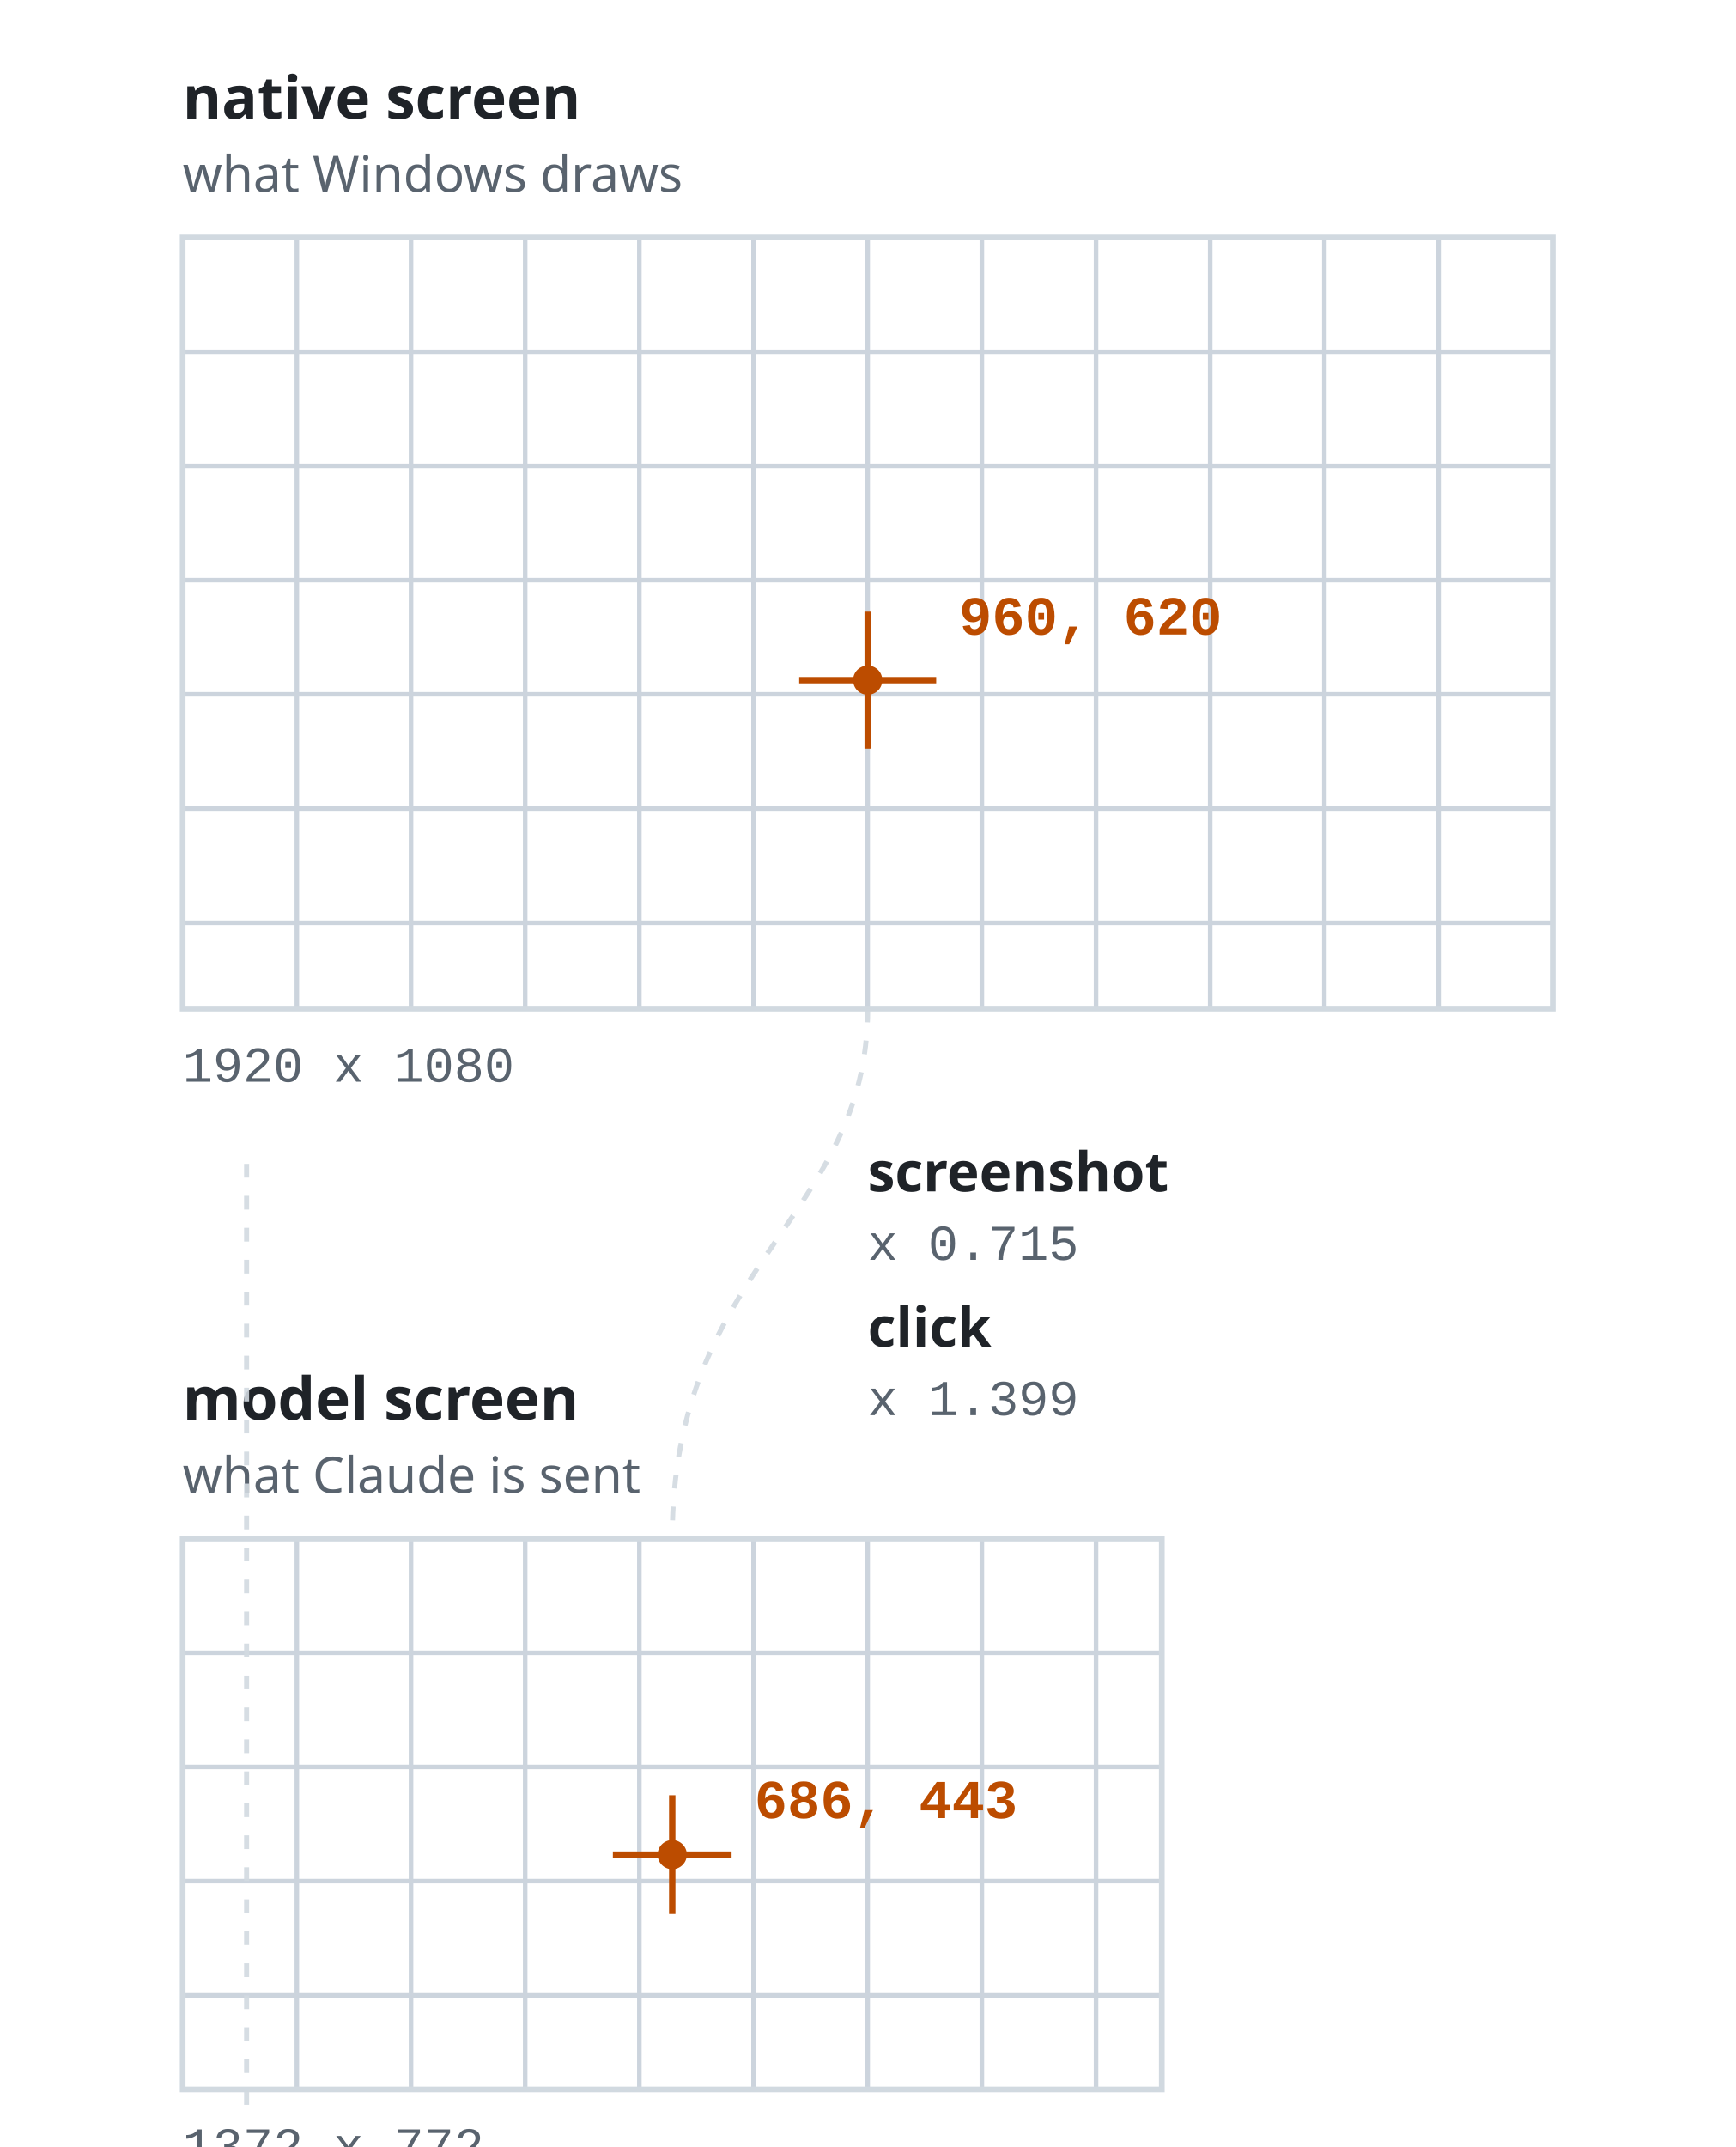
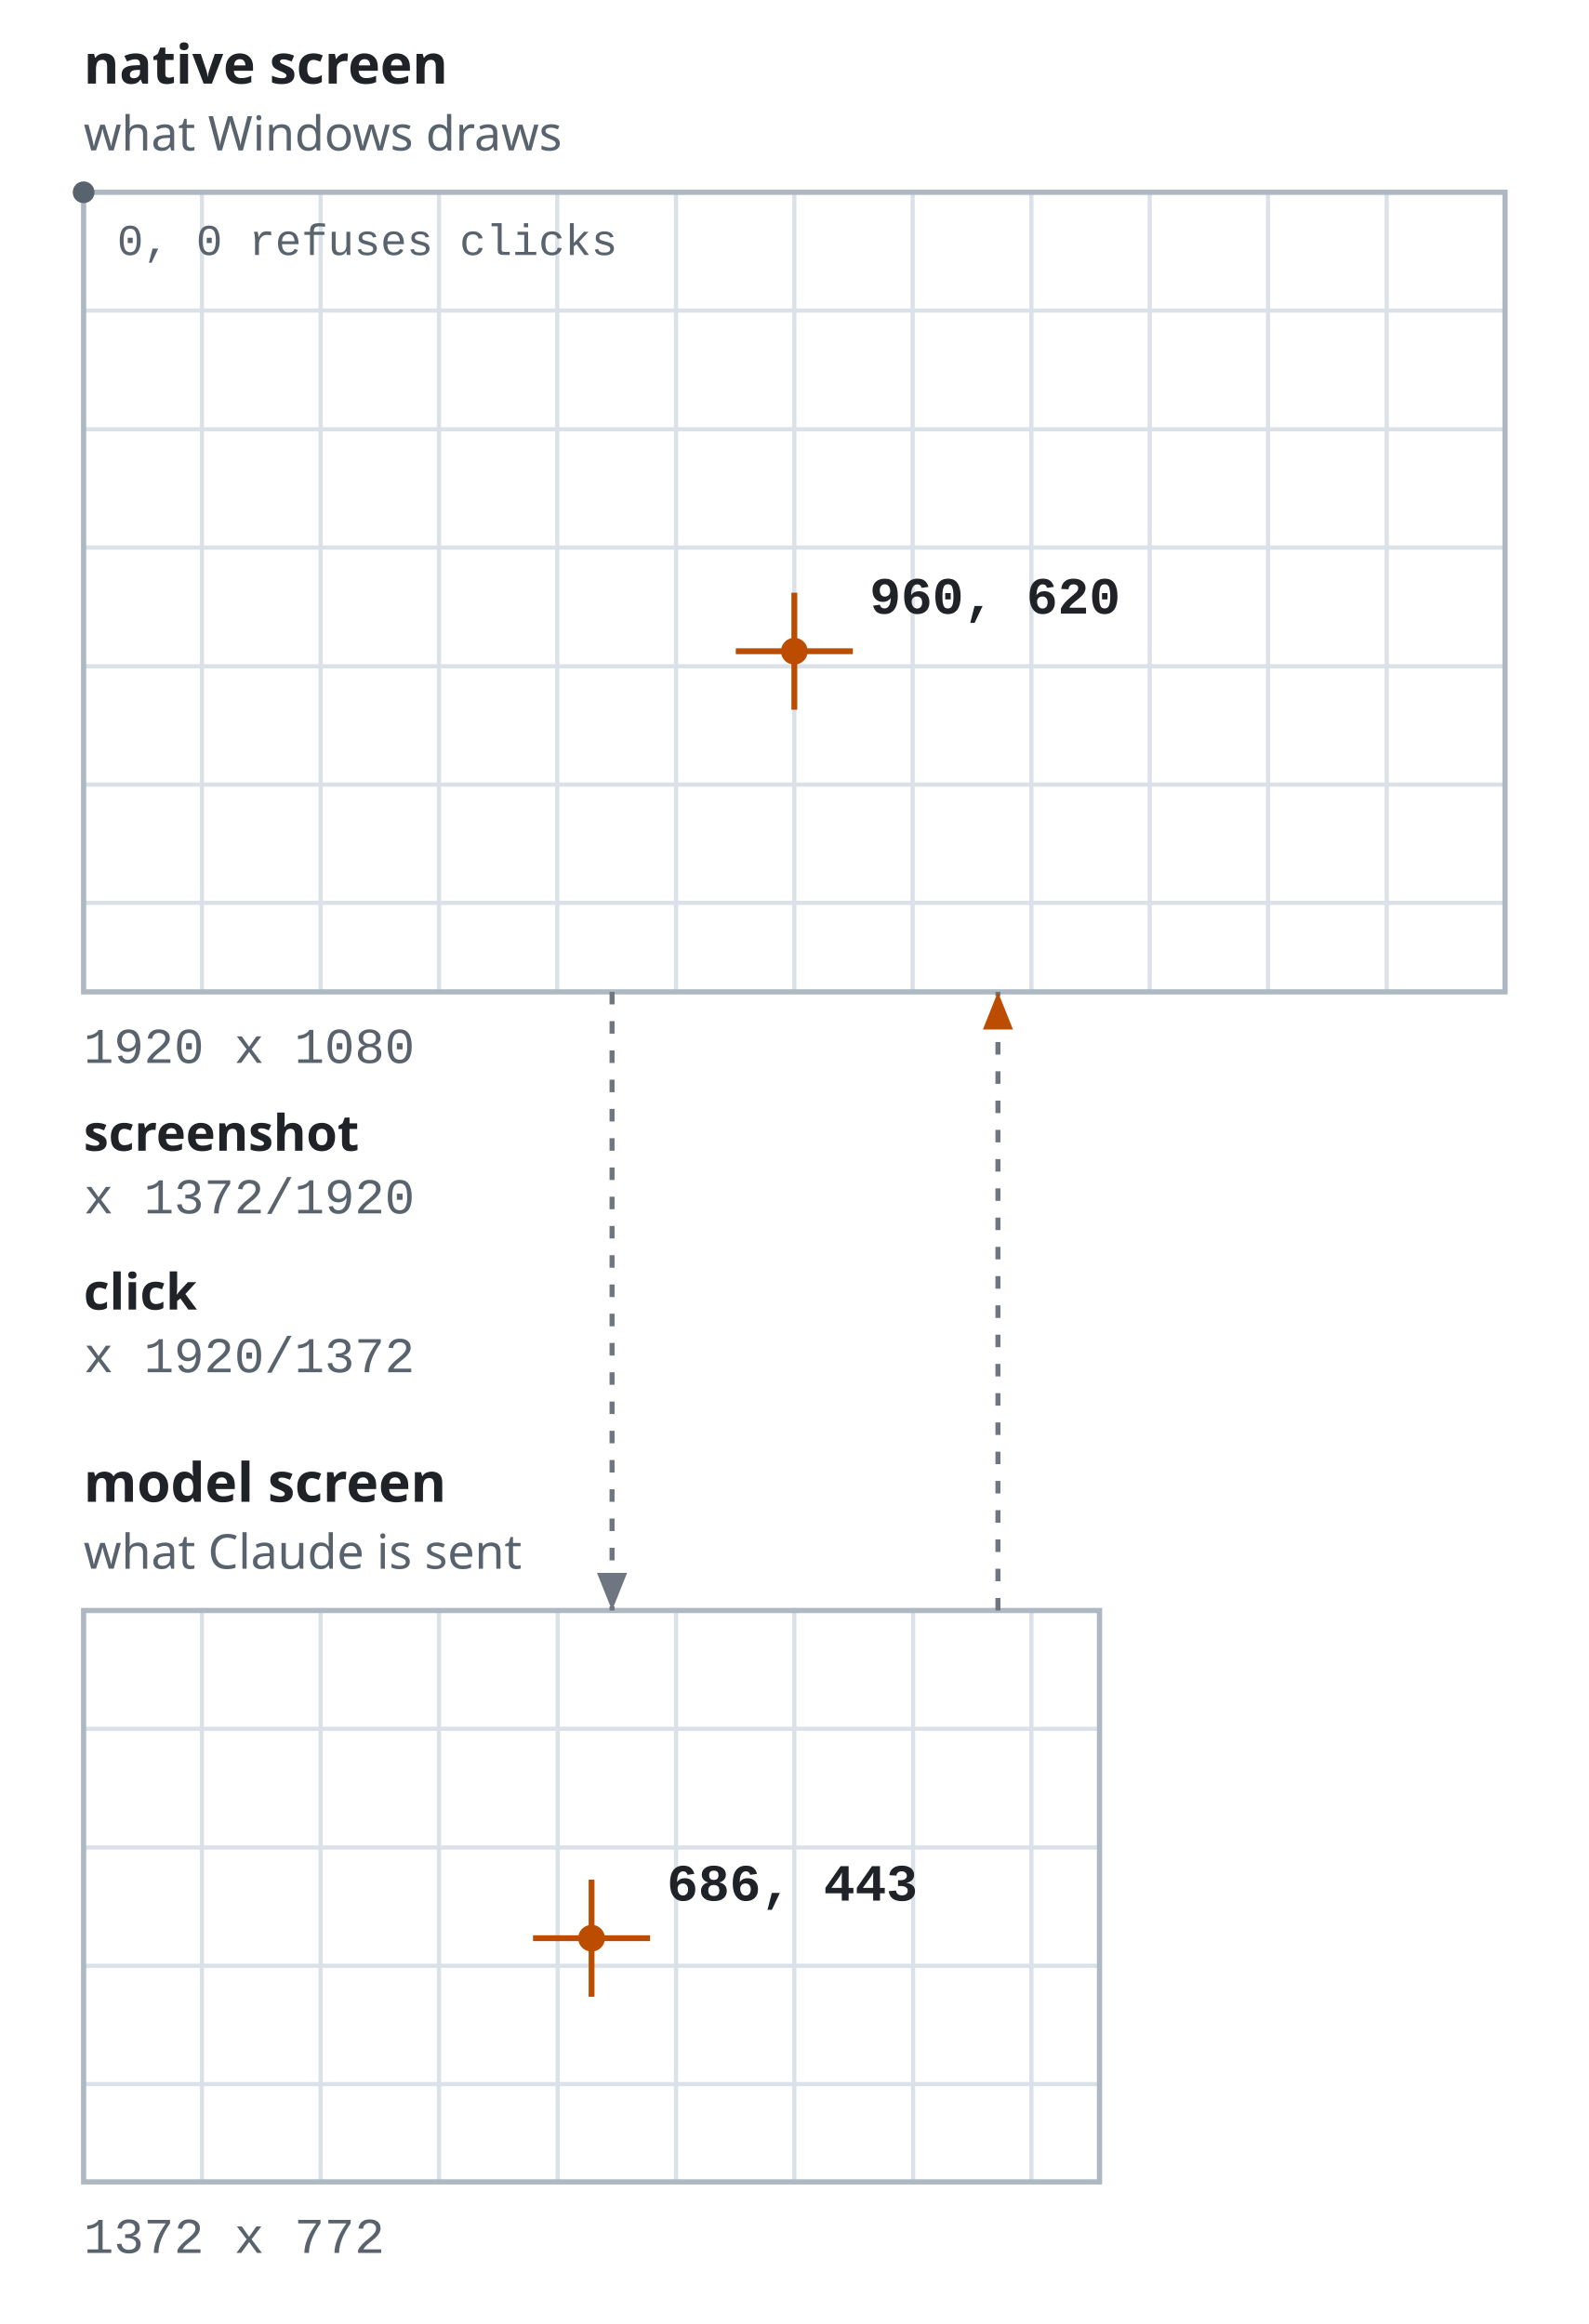
- <svg xmlns="http://www.w3.org/2000/svg" viewBox="0 0 380 470" width="380" height="470" role="img" aria-label="The same point in two coordinate spaces. A 1920 by 1080 screen is captured as a 1372 by 772 screenshot, scaled by 0.715. Claude clicks at 686, 443 in that screenshot and the server fires the click at 960, 620 on the real screen.">
+ <svg xmlns="http://www.w3.org/2000/svg" viewBox="0 0 380 556" width="380" height="556" role="img" aria-label="The same point in two coordinate spaces. A 1920 by 1080 screen is captured as a 1372 by 772 screenshot. Claude clicks at 686, 443 in that screenshot and the server multiplies by 1920/1372 to fire the click at 960, 620 on the real screen. The screen origin is marked separately, because a click is never allowed to land there.">
  <style>
- .frame{fill:none;stroke:#d1d9e0;stroke-width:1.25}
- .g{stroke:#ccd4dd;stroke-width:1}
- .beam{fill:none;stroke:#d1d9e0;stroke-width:1.1;stroke-dasharray:3 4;opacity:.9}
- .trav{fill:#bc4c00}
+ .frame{fill:none;stroke:#aeb8c2;stroke-width:1.25}
+ .g{stroke:#dbe1e8;stroke-width:1}
+ .beam{fill:none;stroke:#6e7781;stroke-width:1.2;stroke-dasharray:3 4}
+ .tip{fill:#6e7781}
+ .fire{fill:#bc4c00}
+ .trav{fill:#6e7781}
.ax{stroke:#bc4c00;stroke-width:1.4}
.dot{fill:#bc4c00}
+ .orig{fill:#59636e}
.ttl{font:600 13px -apple-system,BlinkMacSystemFont,'Segoe UI','Noto Sans',Helvetica,Arial,sans-serif;fill:#1f2328}
- .sub{font:400 11px -apple-system,BlinkMacSystemFont,'Segoe UI','Noto Sans',Helvetica,Arial,sans-serif;fill:#59636e}
+ .sub{font:400 11.5px -apple-system,BlinkMacSystemFont,'Segoe UI','Noto Sans',Helvetica,Arial,sans-serif;fill:#59636e}
.cap{font:600 12px -apple-system,BlinkMacSystemFont,'Segoe UI','Noto Sans',Helvetica,Arial,sans-serif;fill:#1f2328}
- .num,.dim{font:400 11px ui-monospace,'SF Mono','Cascadia Mono',Menlo,Consolas,'Liberation Mono',monospace;fill:#59636e}
- .coord{font:600 12px ui-monospace,'SF Mono','Cascadia Mono',Menlo,Consolas,'Liberation Mono',monospace;fill:#bc4c00}
+ .num,.dim{font:400 12px ui-monospace,'SF Mono','Cascadia Mono',Menlo,Consolas,'Liberation Mono',monospace;fill:#59636e}
+ .tiny{font:400 10.5px ui-monospace,'SF Mono','Cascadia Mono',Menlo,Consolas,'Liberation Mono',monospace;fill:#59636e}
+ .coord{font:600 12.5px ui-monospace,'SF Mono','Cascadia Mono',Menlo,Consolas,'Liberation Mono',monospace;fill:#1f2328}
.ring{fill:none;stroke:#bc4c00;stroke-width:1.6;opacity:0}
.t1,.t2{opacity:0}
.t1{animation:t1 6s linear infinite}
.t2{animation:t2 6s linear infinite}
.ring{animation:ring 6s linear infinite}
@keyframes t1{0%,5%{opacity:0}6%,33%{opacity:1}35%,100%{opacity:0}}
@keyframes t2{0%,49%{opacity:0}50%,77%{opacity:1}79%,100%{opacity:0}}
@keyframes ring{0%,77%{opacity:0;r:6}80%{opacity:.9;r:7}92%,100%{opacity:0;r:19}}
@media (prefers-reduced-motion:reduce){
 *{animation:none!important}
 .trav,.ring{opacity:0}
}</style>
  <g class="lab">
-     <text class="ttl" x="40" y="26">native screen</text>
-     <text class="sub" x="40" y="42">what Windows draws</text>
-     <text class="ttl" x="40" y="310.8">model screen</text>
-     <text class="sub" x="40" y="326.8">what Claude is sent</text>
+     <text class="ttl" x="20" y="20">native screen</text>
+     <text class="sub" x="20" y="36">what Windows draws</text>
+     <text class="ttl" x="20" y="359.3">model screen</text>
+     <text class="sub" x="20" y="375.3">what Claude is sent</text>
  </g>
  <g class="gridline">
-     <line class="g" x1="65" y1="52" x2="65" y2="220.8" />
-     <line class="g" x1="90" y1="52" x2="90" y2="220.8" />
-     <line class="g" x1="115" y1="52" x2="115" y2="220.8" />
-     <line class="g" x1="140" y1="52" x2="140" y2="220.8" />
-     <line class="g" x1="165" y1="52" x2="165" y2="220.8" />
-     <line class="g" x1="190" y1="52" x2="190" y2="220.8" />
-     <line class="g" x1="215" y1="52" x2="215" y2="220.8" />
-     <line class="g" x1="240" y1="52" x2="240" y2="220.8" />
-     <line class="g" x1="265" y1="52" x2="265" y2="220.8" />
-     <line class="g" x1="290" y1="52" x2="290" y2="220.8" />
-     <line class="g" x1="315" y1="52" x2="315" y2="220.8" />
-     <line class="g" x1="40" y1="77" x2="340" y2="77" />
-     <line class="g" x1="40" y1="102" x2="340" y2="102" />
-     <line class="g" x1="40" y1="127" x2="340" y2="127" />
-     <line class="g" x1="40" y1="152" x2="340" y2="152" />
-     <line class="g" x1="40" y1="177" x2="340" y2="177" />
-     <line class="g" x1="40" y1="202" x2="340" y2="202" />
+     <line class="g" x1="48.3" y1="46" x2="48.3" y2="237.3" />
+     <line class="g" x1="76.7" y1="46" x2="76.7" y2="237.3" />
+     <line class="g" x1="105" y1="46" x2="105" y2="237.3" />
+     <line class="g" x1="133.3" y1="46" x2="133.3" y2="237.3" />
+     <line class="g" x1="161.7" y1="46" x2="161.7" y2="237.3" />
+     <line class="g" x1="190" y1="46" x2="190" y2="237.3" />
+     <line class="g" x1="218.3" y1="46" x2="218.3" y2="237.3" />
+     <line class="g" x1="246.7" y1="46" x2="246.7" y2="237.3" />
+     <line class="g" x1="275" y1="46" x2="275" y2="237.3" />
+     <line class="g" x1="303.3" y1="46" x2="303.3" y2="237.3" />
+     <line class="g" x1="331.7" y1="46" x2="331.7" y2="237.3" />
+     <line class="g" x1="20" y1="74.3" x2="360" y2="74.3" />
+     <line class="g" x1="20" y1="102.7" x2="360" y2="102.7" />
+     <line class="g" x1="20" y1="131" x2="360" y2="131" />
+     <line class="g" x1="20" y1="159.4" x2="360" y2="159.4" />
+     <line class="g" x1="20" y1="187.7" x2="360" y2="187.7" />
+     <line class="g" x1="20" y1="216" x2="360" y2="216" />
  </g>
  <g class="gridline">
-     <line class="g" x1="65" y1="336.8" x2="65" y2="457.4" />
-     <line class="g" x1="90" y1="336.8" x2="90" y2="457.4" />
-     <line class="g" x1="115" y1="336.8" x2="115" y2="457.4" />
-     <line class="g" x1="140" y1="336.8" x2="140" y2="457.4" />
-     <line class="g" x1="165" y1="336.8" x2="165" y2="457.4" />
-     <line class="g" x1="190" y1="336.8" x2="190" y2="457.4" />
-     <line class="g" x1="215" y1="336.8" x2="215" y2="457.4" />
-     <line class="g" x1="240" y1="336.8" x2="240" y2="457.4" />
-     <line class="g" x1="40" y1="361.8" x2="254.4" y2="361.8" />
-     <line class="g" x1="40" y1="386.8" x2="254.4" y2="386.8" />
-     <line class="g" x1="40" y1="411.8" x2="254.4" y2="411.8" />
-     <line class="g" x1="40" y1="436.8" x2="254.4" y2="436.8" />
+     <line class="g" x1="48.3" y1="385.3" x2="48.3" y2="522" />
+     <line class="g" x1="76.7" y1="385.3" x2="76.7" y2="522" />
+     <line class="g" x1="105" y1="385.3" x2="105" y2="522" />
+     <line class="g" x1="133.4" y1="385.3" x2="133.4" y2="522" />
+     <line class="g" x1="161.7" y1="385.3" x2="161.7" y2="522" />
+     <line class="g" x1="190" y1="385.3" x2="190" y2="522" />
+     <line class="g" x1="218.4" y1="385.3" x2="218.4" y2="522" />
+     <line class="g" x1="246.7" y1="385.3" x2="246.7" y2="522" />
+     <line class="g" x1="20" y1="413.6" x2="263" y2="413.6" />
+     <line class="g" x1="20" y1="442" x2="263" y2="442" />
+     <line class="g" x1="20" y1="470.3" x2="263" y2="470.3" />
+     <line class="g" x1="20" y1="498.6" x2="263" y2="498.6" />
  </g>
-   <rect class="frame" x="40" y="52" width="300" height="168.8" />
-   <rect class="frame" x="40" y="336.8" width="214.4" height="120.6" />
-   <text class="dim" x="40" y="236.8">1920 x 1080</text>
-   <text class="dim" x="40" y="473.4">1372 x 772</text>
-   <path class="beam" d="M 190 220.8 C 190 266.8, 147.2 276.8, 147.2 336.8" />
-   <path class="beam" d="M 54 457.4 C 54 497.4, 54 294.8, 54 250.8" />
+   <rect class="frame" x="20" y="46" width="340" height="191.3" />
+   <rect class="frame" x="20" y="385.3" width="243" height="136.7" />
+   <circle class="orig" cx="20" cy="46" r="2.6" />
+   <text class="tiny" x="28" y="61">0, 0 refuses clicks</text>
+   <text class="dim" x="20" y="254.3">1920 x 1080</text>
+   <text class="dim" x="20" y="539">1372 x 772</text>
+   <path class="beam" d="M 146.4 237.3 C 146.4 311.3, 146.4 311.3, 146.4 385.3" />
+   <path class="beam ret" d="M 238.7 385.3 C 238.7 311.3, 238.7 311.3, 238.7 237.3" />
+   <path class="tip" d="M 0 0 L -9 -3.6 L -9 3.6 Z" transform="translate(146.4 385.3) rotate(90)" />
+   <path class="tip fire" d="M 0 0 L -9 -3.6 L -9 3.6 Z" transform="translate(238.7 237.3) rotate(-90)" />
  <circle class="trav t1" r="3.4">
-     <animateMotion dur="6s" begin="0s" repeatCount="indefinite" keyPoints="0;0;1;1" keyTimes="0;0.06;0.34;1" calcMode="linear" path="M 190 220.8 C 190 266.8, 147.2 276.8, 147.2 336.8" />
+     <animateMotion dur="6s" begin="0s" repeatCount="indefinite" keyPoints="0;0;1;1" keyTimes="0;0.06;0.34;1" calcMode="linear" path="M 146.4 237.3 C 146.4 311.3, 146.4 311.3, 146.4 385.3" />
  </circle>
-   <circle class="trav t2" r="3.4">
-     <animateMotion dur="6s" begin="0s" repeatCount="indefinite" keyPoints="0;0;1;1" keyTimes="0;0.5;0.78;1" calcMode="linear" path="M 54 457.4 C 54 497.4, 54 294.8, 54 250.8" />
+   <circle class="trav t2 fire" r="3.4">
+     <animateMotion dur="6s" begin="0s" repeatCount="indefinite" keyPoints="0;0;1;1" keyTimes="0;0.5;0.78;1" calcMode="linear" path="M 238.7 385.3 C 238.7 311.3, 238.7 311.3, 238.7 237.3" />
  </circle>
  <g class="lab">
-     <text class="cap" x="190" y="260.8">screenshot</text>
-     <text class="num" x="190" y="275.8">x 0.715</text>
-     <text class="cap" x="190" y="294.8">click</text>
-     <text class="num" x="190" y="309.8">x 1.399</text>
+     <text class="cap" x="20" y="275.3">screenshot</text>
+     <text class="num" x="20" y="290.3">x 1372/1920</text>
+     <text class="cap" x="20" y="313.3">click</text>
+     <text class="num" x="20" y="328.3">x 1920/1372</text>
  </g>
-   <g class="hit h1">
-     <line class="ax" x1="134.2" y1="406" x2="160.2" y2="406" />
-     <line class="ax" x1="147.2" y1="393" x2="147.2" y2="419" />
-     <circle class="dot" cx="147.2" cy="406" r="3.2" />
+   <g class="hit">
+     <line class="ax" x1="127.5" y1="463.7" x2="155.5" y2="463.7" />
+     <line class="ax" x1="141.5" y1="449.7" x2="141.5" y2="477.7" />
+     <circle class="dot" cx="141.5" cy="463.7" r="3.2" />
  </g>
-   <g class="hit h2">
-     <line class="ax" x1="175" y1="148.9" x2="205" y2="148.9" />
-     <line class="ax" x1="190" y1="133.9" x2="190" y2="163.9" />
-     <circle class="dot" cx="190" cy="148.9" r="3.2" />
+   <g class="hit">
+     <line class="ax" x1="176" y1="155.8" x2="204" y2="155.8" />
+     <line class="ax" x1="190" y1="141.8" x2="190" y2="169.8" />
+     <circle class="dot" cx="190" cy="155.8" r="3.2" />
  </g>
-   <circle class="ring" cx="190" cy="148.9" r="6" />
-   <text class="coord" x="165.2" y="398">686, 443</text>
-   <text class="coord" x="210" y="138.9">960, 620</text>
+   <circle class="ring" cx="190" cy="155.8" r="6" />
+   <text class="coord" x="159.5" y="454.7">686, 443</text>
+   <text class="coord" x="208" y="146.8">960, 620</text>
</svg>
